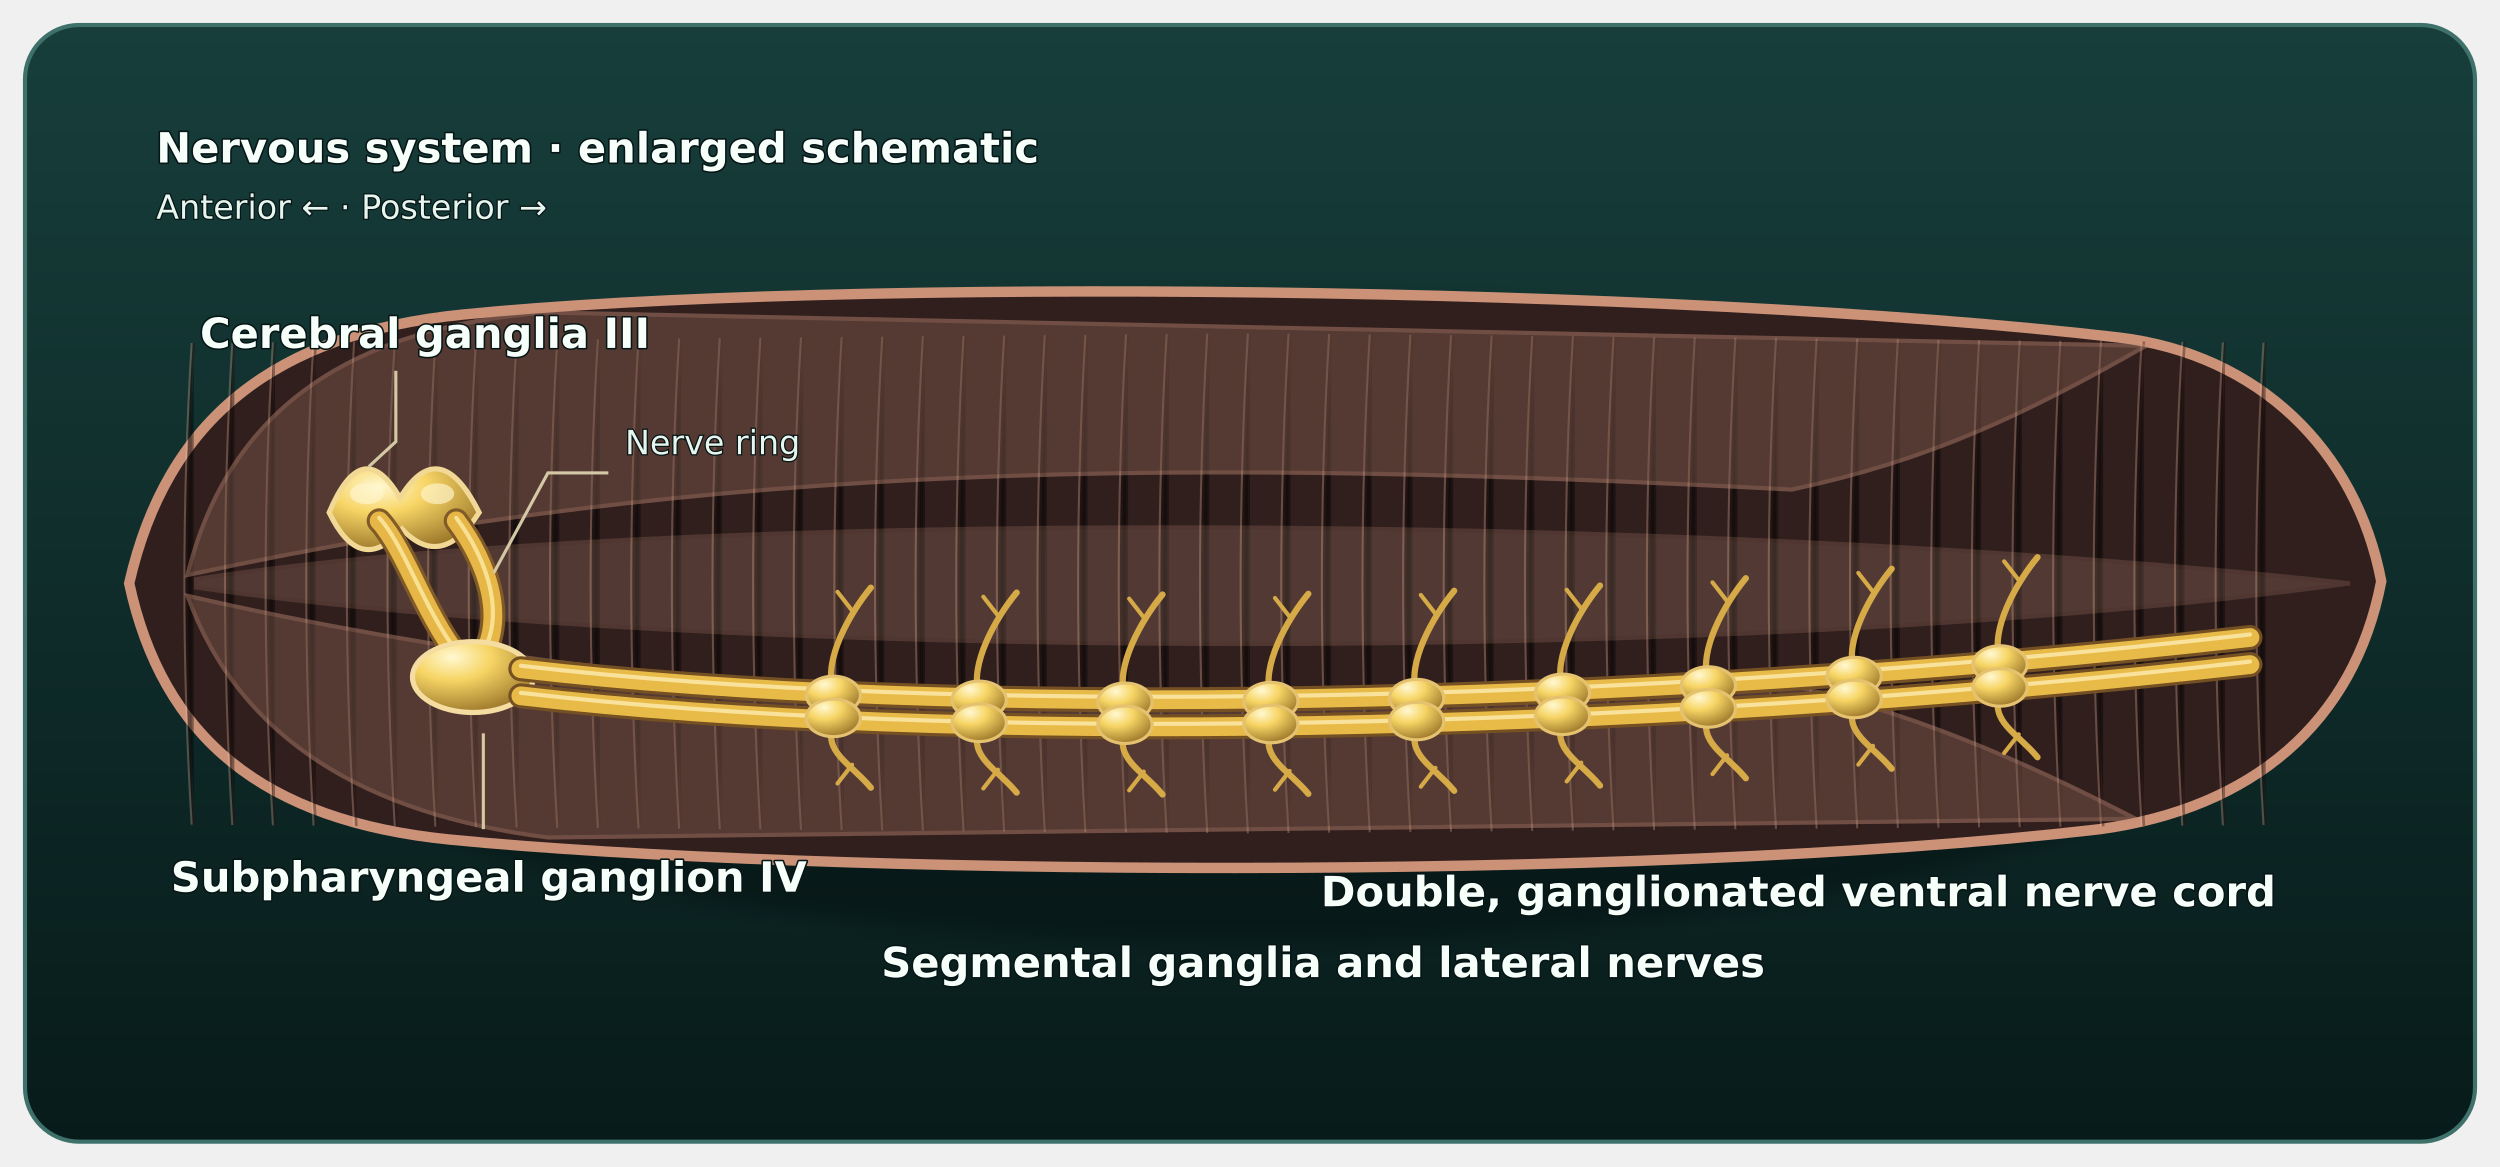
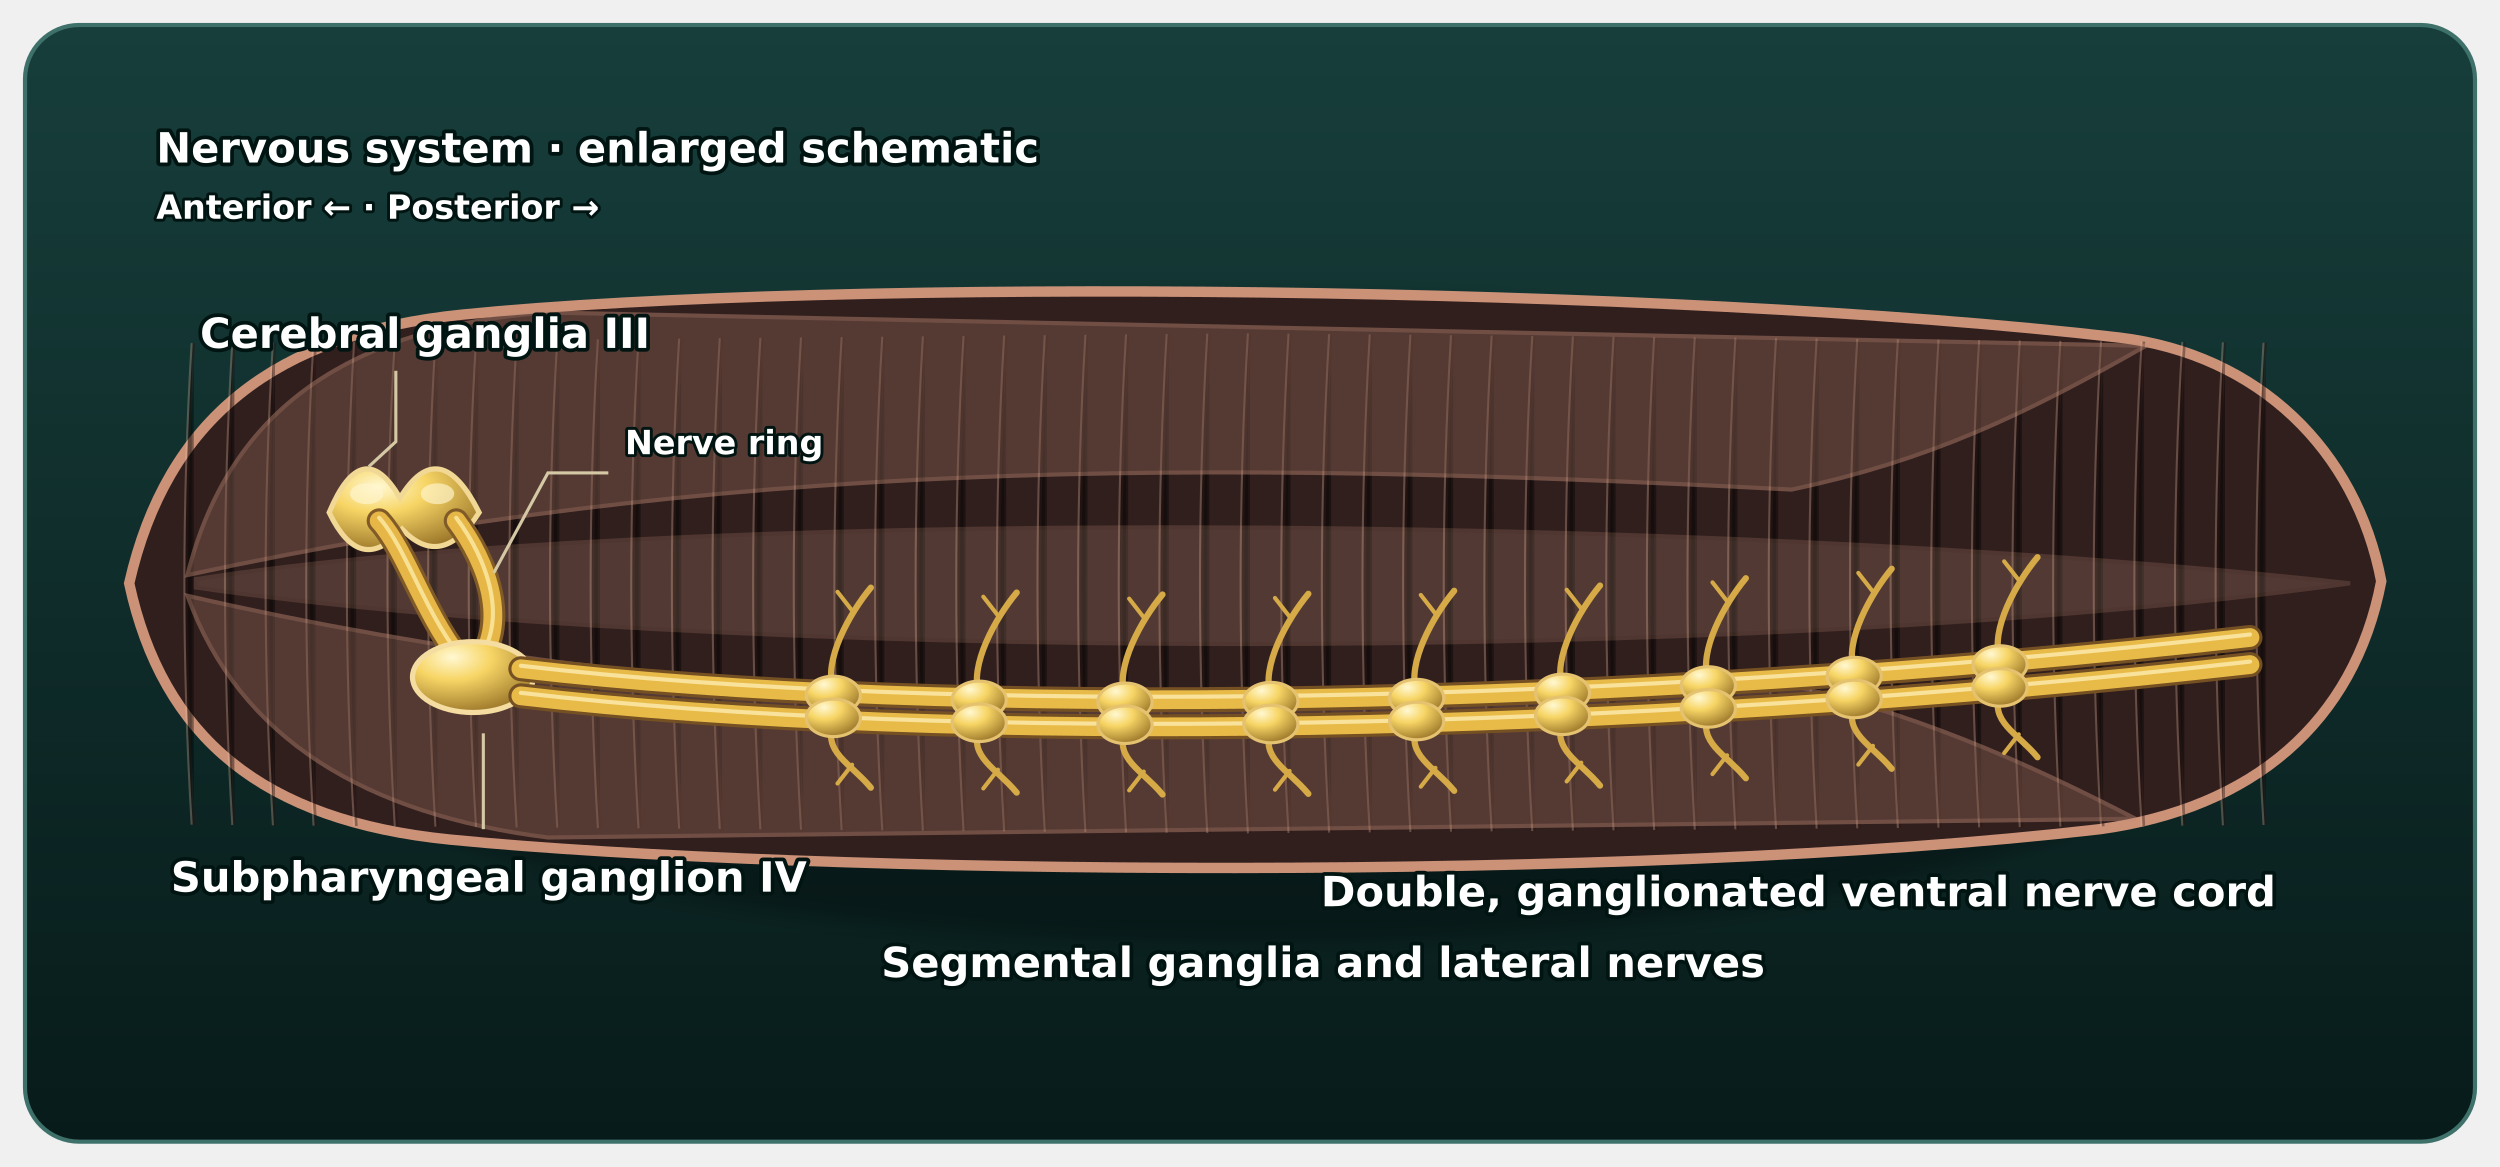
<svg xmlns="http://www.w3.org/2000/svg" id="anatomySvg" viewBox="0 0 1200 560" role="group" aria-labelledby="svgTitle svgDesc" style="transform: none; display: block;" lang="en" xml:lang="en" width="1200" height="560" class="motion-paused">
  <defs>
    <linearGradient id="trayGrad" x1="0" y1="0" x2="0" y2="1">
      <stop stop-color="#173e3b" />
      <stop offset="1" stop-color="#071b1a" />
    </linearGradient>
    <linearGradient id="skinGrad" x1="0" y1="0" x2="0" y2="1">
      <stop stop-color="#b87f69" />
      <stop offset=".42" stop-color="#8b5b4b" />
      <stop offset="1" stop-color="#593c35" />
    </linearGradient>
    <linearGradient id="gutGrad" x1="0" y1="0" x2="0" y2="1">
      <stop stop-color="#ffd0aa" />
      <stop offset=".5" stop-color="#d37e66" />
      <stop offset="1" stop-color="#7e3d3f" />
    </linearGradient>
    <linearGradient id="gutLight" x1="0" y1="0" x2="0" y2="1">
      <stop stop-color="#ffe4bb" />
      <stop offset="1" stop-color="#c67c57" />
    </linearGradient>
    <radialGradient id="gizzardGrad">
      <stop stop-color="#f4c099" />
      <stop offset=".58" stop-color="#b36454" />
      <stop offset="1" stop-color="#683940" />
    </radialGradient>
    <linearGradient id="vesselGrad" x1="0" y1="0" x2="1" y2="0">
      <stop stop-color="#8e1e34" />
      <stop offset=".45" stop-color="#ff6670" />
      <stop offset="1" stop-color="#8e1e34" />
    </linearGradient>
    <radialGradient id="reproGrad">
      <stop stop-color="#f3c8ff" />
      <stop offset=".7" stop-color="#a958c6" />
      <stop offset="1" stop-color="#54295f" />
    </radialGradient>
    <filter id="soft">
      <feGaussianBlur stdDeviation="5" />
    </filter>
    <marker id="arrowRed" markerWidth="8" markerHeight="8" refX="6" refY="3" orient="auto">
      <path d="M0 0L6 3L0 6Z" fill="#ff8991" />
    </marker>
    <marker id="arrowBlue" markerWidth="8" markerHeight="8" refX="6" refY="3" orient="auto">
      <path d="M0 0L6 3L0 6Z" fill="#7bd8ff" />
    </marker>
    <filter id="organicTexture" x="-20%" y="-20%" width="140%" height="140%">
      <feTurbulence type="fractalNoise" baseFrequency="0.012 0.09" numOctaves="4" seed="7" result="grain" />
      <feColorMatrix in="grain" type="matrix" values="0 0 0 0 0  0 0 0 0 0  0 0 0 0 0  0.85 0.85 0.85 0 0" result="grainAlpha" />
      <feComposite in="grainAlpha" in2="SourceGraphic" operator="in" />
    </filter>
    <filter id="fineGrain" x="-20%" y="-20%" width="140%" height="140%">
      <feTurbulence type="fractalNoise" baseFrequency="0.35" numOctaves="2" seed="3" result="fine" />
      <feColorMatrix in="fine" type="matrix" values="0 0 0 0 0  0 0 0 0 0  0 0 0 0 0  0.5 0.5 0.5 0 0" result="fineAlpha" />
      <feComposite in="fineAlpha" in2="SourceGraphic" operator="in" />
    </filter>
    <radialGradient id="glossHi" cx="34%" cy="20%" r="60%">
      <stop offset="0" stop-color="#fff" stop-opacity=".55" />
      <stop offset=".45" stop-color="#fff" stop-opacity=".1" />
      <stop offset="1" stop-color="#fff" stop-opacity="0" />
    </radialGradient>
    <radialGradient id="glossHiSmall" cx="30%" cy="22%" r="70%">
      <stop offset="0" stop-color="#fff" stop-opacity=".7" />
      <stop offset="1" stop-color="#fff" stop-opacity="0" />
    </radialGradient>
    <linearGradient id="skinGrad2" x1="0" y1="0" x2="0" y2="1">
      <stop stop-color="#c68a70" offset="0" />
      <stop offset=".18" stop-color="#a8664f" />
      <stop offset=".5" stop-color="#7d4438" />
      <stop offset=".78" stop-color="#5a352f" />
      <stop offset="1" stop-color="#3c211f" />
    </linearGradient>
    <radialGradient id="fleshGlow" cx="50%" cy="35%" r="65%">
      <stop offset="0" stop-color="#ffe0c8" stop-opacity=".5" />
      <stop offset="1" stop-color="#ffe0c8" stop-opacity="0" />
    </radialGradient>
    <clipPath id="externalClip">
      <path d="M65 280 C88 227 136 190 220 186 C470 180 841 183 1050 208 C1112 217 1140 245 1145 280 C1138 324 1095 350 1044 358 C784 384 420 377 218 374 C133 371 87 330 65 280 Z" />
    </clipPath>
    <linearGradient id="caecumPolish" x1="0" y1="0" x2="0" y2="1">
      <stop offset="0" stop-color="#ffe1b5" />
      <stop offset="0.33" stop-color="#efb082" />
      <stop offset="0.68" stop-color="#bb715f" />
      <stop offset="1" stop-color="#663940" />
    </linearGradient>
    <linearGradient id="nervePolish" x1="0" y1="0" x2="0" y2="1">
      <stop offset="0" stop-color="#fff3c1" />
      <stop offset="0.28" stop-color="#ffe179" />
      <stop offset="0.65" stop-color="#d8a43a" />
      <stop offset="1" stop-color="#805424" />
    </linearGradient>
    <linearGradient id="epidermisPolish" x1="0" y1="0" x2="0" y2="1">
      <stop offset="0" stop-color="#f8ccad" />
      <stop offset="0.4" stop-color="#d99c80" />
      <stop offset="1" stop-color="#8f594f" />
    </linearGradient>
    <linearGradient id="skinDepthPolish" x1="0" y1="0" x2="0" y2="1">
      <stop offset="0" stop-color="#b77d6c" />
      <stop offset="0.55" stop-color="#734e48" />
      <stop offset="1" stop-color="#382e32" />
    </linearGradient>
    <linearGradient id="mucusPolish" x1="0" y1="0" x2="0" y2="1">
      <stop offset="0" stop-color="#e6fcff" />
      <stop offset="0.28" stop-color="#ade4e5" />
      <stop offset="1" stop-color="#487f89" />
    </linearGradient>
    <radialGradient id="ganglionPolish" cx=".33" cy=".22" r=".85">
      <stop offset="0" stop-color="#fff8d2" />
      <stop offset="0.38" stop-color="#f7d565" />
      <stop offset="1" stop-color="#957026" />
    </radialGradient>
    <marker id="arrowGasIn" markerWidth="12" markerHeight="12" refX="10" refY="6" orient="auto" markerUnits="userSpaceOnUse">
      <path d="M0 0L12 6L0 12Z" fill="#85e2ff" />
    </marker>
    <marker id="arrowGasOut" markerWidth="12" markerHeight="12" refX="10" refY="6" orient="auto" markerUnits="userSpaceOnUse">
      <path d="M0 0L12 6L0 12Z" fill="#ffb0b7" />
    </marker>
  </defs>
  <rect x="12" y="12" width="1176" height="536" rx="26" fill="url(#trayGrad)" stroke="#3e716a" stroke-width="2" />
  <ellipse cx="600" cy="297" rx="526" ry="155" fill="#000" opacity=".28" filter="url(#soft)" id="bodyShadow" style="display: inline;" />
  <path id="bodyBase" d="M62 280C80 201 132 160 222 151C402 133 802 137 1017 162C1084 170 1131 216 1143 279C1130 347 1081 388 1008 398C785 424 389 420 216 403C126 394 78 354 62 280Z" fill="#311f1e" stroke="#cb9278" stroke-width="5" style="display: inline;" />
  <g id="segments" aria-hidden="true" style="display: inline;">
    <path class="segment-shadow" d="M93 164.68Q86 280 93 395.84" style="stroke: #2a1210; stroke-width: 1.4; opacity: 0.4;" />
    <path class="segment-line" d="M92 164.68Q85 280 92 395.84" style="stroke: #f0c6a8; stroke-width: 1; opacity: 0.28;" />
    <path class="segment-shadow" d="M112.5 164.5Q105.5 280 112.5 396" style="stroke: #2a1210; stroke-width: 1.4; opacity: 0.4;" />
    <path class="segment-line" d="M111.5 164.5Q104.5 280 111.5 396" style="stroke: #f0c6a8; stroke-width: 1; opacity: 0.28;" />
    <path class="segment-shadow" d="M132 164.32Q125 280 132 396.16" style="stroke: #2a1210; stroke-width: 1.4; opacity: 0.4;" />
    <path class="segment-line" d="M131 164.32Q124 280 131 396.16" style="stroke: #f0c6a8; stroke-width: 1; opacity: 0.28;" />
    <path class="segment-shadow" d="M151.5 164.14Q144.5 280 151.5 396.32" style="stroke: #2a1210; stroke-width: 1.4; opacity: 0.4;" />
    <path class="segment-line" d="M150.5 164.14Q143.5 280 150.5 396.32" style="stroke: #f0c6a8; stroke-width: 1; opacity: 0.28;" />
    <path class="segment-shadow" d="M171 163.96Q164 280 171 396.48" style="stroke: #2a1210; stroke-width: 1.4; opacity: 0.4;" />
    <path class="segment-line" d="M170 163.96Q163 280 170 396.48" style="stroke: #f0c6a8; stroke-width: 1; opacity: 0.28;" />
    <path class="segment-shadow" d="M190.5 163.78Q183.5 280 190.5 396.64" style="stroke: #2a1210; stroke-width: 1.4; opacity: 0.4;" />
    <path class="segment-line" d="M189.5 163.78Q182.5 280 189.5 396.64" style="stroke: #f0c6a8; stroke-width: 1; opacity: 0.28;" />
    <path class="segment-shadow" d="M210 163.6Q203 280 210 396.8" style="stroke: #2a1210; stroke-width: 1.4; opacity: 0.4;" />
    <path class="segment-line" d="M209 163.6Q202 280 209 396.8" style="stroke: #f0c6a8; stroke-width: 1; opacity: 0.28;" />
    <path class="segment-shadow" d="M229.5 163.42Q222.5 280 229.5 396.96" style="stroke: #2a1210; stroke-width: 1.4; opacity: 0.4;" />
    <path class="segment-line" d="M228.5 163.42Q221.5 280 228.5 396.96" style="stroke: #f0c6a8; stroke-width: 1; opacity: 0.28;" />
    <path class="segment-shadow" d="M249 163.24Q242 280 249 397.12" style="stroke: #2a1210; stroke-width: 1.4; opacity: 0.4;" />
    <path class="segment-line" d="M248 163.24Q241 280 248 397.12" style="stroke: #f0c6a8; stroke-width: 1; opacity: 0.28;" />
    <path class="segment-shadow" d="M268.5 163.06Q261.5 280 268.5 397.28" style="stroke: #2a1210; stroke-width: 1.4; opacity: 0.4;" />
    <path class="segment-line" d="M267.5 163.06Q260.5 280 267.5 397.28" style="stroke: #f0c6a8; stroke-width: 1; opacity: 0.28;" />
    <path class="segment-shadow" d="M288 162.88Q281 280 288 397.44" style="stroke: #2a1210; stroke-width: 1.4; opacity: 0.4;" />
    <path class="segment-line" d="M287 162.88Q280 280 287 397.44" style="stroke: #f0c6a8; stroke-width: 1; opacity: 0.28;" />
    <path class="segment-shadow" d="M307.5 162.7Q300.5 280 307.5 397.6" style="stroke: #2a1210; stroke-width: 1.4; opacity: 0.4;" />
    <path class="segment-line" d="M306.5 162.7Q299.5 280 306.5 397.6" style="stroke: #f0c6a8; stroke-width: 1; opacity: 0.28;" />
    <path class="segment-shadow" d="M327 162.52Q320 280 327 397.76" style="stroke: #2a1210; stroke-width: 1.4; opacity: 0.4;" />
    <path class="segment-line" d="M326 162.52Q319 280 326 397.76" style="stroke: #f0c6a8; stroke-width: 1; opacity: 0.28;" />
    <path class="segment-shadow" d="M346.5 162.34Q339.5 280 346.5 397.92" style="stroke: #2a1210; stroke-width: 1.4; opacity: 0.4;" />
    <path class="segment-line" d="M345.5 162.34Q338.5 280 345.5 397.92" style="stroke: #f0c6a8; stroke-width: 1; opacity: 0.28;" />
    <path class="segment-shadow" d="M366 162.16Q359 280 366 398.08" style="stroke: #2a1210; stroke-width: 1.4; opacity: 0.4;" />
    <path class="segment-line" d="M365 162.16Q358 280 365 398.08" style="stroke: #f0c6a8; stroke-width: 1; opacity: 0.28;" />
    <path class="segment-shadow" d="M385.5 161.98Q378.5 280 385.5 398.24" style="stroke: #2a1210; stroke-width: 1.4; opacity: 0.4;" />
    <path class="segment-line" d="M384.5 161.98Q377.5 280 384.5 398.24" style="stroke: #f0c6a8; stroke-width: 1; opacity: 0.28;" />
    <path class="segment-shadow" d="M405 161.8Q398 280 405 398.4" style="stroke: #2a1210; stroke-width: 1.4; opacity: 0.4;" />
    <path class="segment-line" d="M404 161.8Q397 280 404 398.4" style="stroke: #f0c6a8; stroke-width: 1; opacity: 0.28;" />
    <path class="segment-shadow" d="M424.5 161.62Q417.5 280 424.5 398.56" style="stroke: #2a1210; stroke-width: 1.4; opacity: 0.4;" />
    <path class="segment-line" d="M423.5 161.62Q416.5 280 423.5 398.56" style="stroke: #f0c6a8; stroke-width: 1; opacity: 0.28;" />
    <path class="segment-shadow" d="M444 161.44Q437 280 444 398.72" style="stroke: #2a1210; stroke-width: 1.4; opacity: 0.4;" />
    <path class="segment-line" d="M443 161.44Q436 280 443 398.72" style="stroke: #f0c6a8; stroke-width: 1; opacity: 0.28;" />
    <path class="segment-shadow" d="M463.5 161.26Q456.5 280 463.5 398.88" style="stroke: #2a1210; stroke-width: 1.4; opacity: 0.4;" />
    <path class="segment-line" d="M462.5 161.26Q455.5 280 462.5 398.88" style="stroke: #f0c6a8; stroke-width: 1; opacity: 0.28;" />
    <path class="segment-shadow" d="M483 161.08Q476 280 483 399.04" style="stroke: #2a1210; stroke-width: 1.4; opacity: 0.4;" />
    <path class="segment-line" d="M482 161.08Q475 280 482 399.04" style="stroke: #f0c6a8; stroke-width: 1; opacity: 0.28;" />
    <path class="segment-shadow" d="M502.5 160.9Q495.5 280 502.5 399.2" style="stroke: #2a1210; stroke-width: 1.4; opacity: 0.4;" />
    <path class="segment-line" d="M501.5 160.9Q494.5 280 501.5 399.2" style="stroke: #f0c6a8; stroke-width: 1; opacity: 0.28;" />
    <path class="segment-shadow" d="M522 160.72Q515 280 522 399.36" style="stroke: #2a1210; stroke-width: 1.4; opacity: 0.4;" />
    <path class="segment-line" d="M521 160.72Q514 280 521 399.36" style="stroke: #f0c6a8; stroke-width: 1; opacity: 0.28;" />
    <path class="segment-shadow" d="M541.5 160.54Q534.5 280 541.5 399.52" style="stroke: #2a1210; stroke-width: 1.4; opacity: 0.4;" />
    <path class="segment-line" d="M540.5 160.54Q533.5 280 540.5 399.52" style="stroke: #f0c6a8; stroke-width: 1; opacity: 0.28;" />
    <path class="segment-shadow" d="M561 160.36Q554 280 561 399.68" style="stroke: #2a1210; stroke-width: 1.4; opacity: 0.4;" />
    <path class="segment-line" d="M560 160.36Q553 280 560 399.68" style="stroke: #f0c6a8; stroke-width: 1; opacity: 0.28;" />
    <path class="segment-shadow" d="M580.5 160.18Q573.5 280 580.5 399.84" style="stroke: #2a1210; stroke-width: 1.4; opacity: 0.4;" />
    <path class="segment-line" d="M579.5 160.18Q572.5 280 579.5 399.84" style="stroke: #f0c6a8; stroke-width: 1; opacity: 0.28;" />
    <path class="segment-shadow" d="M600 160Q593 280 600 400" style="stroke: #2a1210; stroke-width: 1.4; opacity: 0.4;" />
    <path class="segment-line" d="M599 160Q592 280 599 400" style="stroke: #f0c6a8; stroke-width: 1; opacity: 0.28;" />
    <path class="segment-shadow" d="M619.5 160.18Q612.5 280 619.5 399.84" style="stroke: #2a1210; stroke-width: 1.4; opacity: 0.4;" />
    <path class="segment-line" d="M618.5 160.18Q611.5 280 618.5 399.84" style="stroke: #f0c6a8; stroke-width: 1; opacity: 0.28;" />
    <path class="segment-shadow" d="M639 160.36Q632 280 639 399.68" style="stroke: #2a1210; stroke-width: 1.4; opacity: 0.4;" />
    <path class="segment-line" d="M638 160.36Q631 280 638 399.68" style="stroke: #f0c6a8; stroke-width: 1; opacity: 0.28;" />
    <path class="segment-shadow" d="M658.5 160.54Q651.5 280 658.5 399.52" style="stroke: #2a1210; stroke-width: 1.4; opacity: 0.4;" />
    <path class="segment-line" d="M657.5 160.54Q650.5 280 657.5 399.52" style="stroke: #f0c6a8; stroke-width: 1; opacity: 0.28;" />
    <path class="segment-shadow" d="M678 160.72Q671 280 678 399.36" style="stroke: #2a1210; stroke-width: 1.4; opacity: 0.4;" />
    <path class="segment-line" d="M677 160.72Q670 280 677 399.36" style="stroke: #f0c6a8; stroke-width: 1; opacity: 0.28;" />
    <path class="segment-shadow" d="M697.5 160.9Q690.5 280 697.5 399.2" style="stroke: #2a1210; stroke-width: 1.4; opacity: 0.4;" />
    <path class="segment-line" d="M696.5 160.9Q689.5 280 696.5 399.2" style="stroke: #f0c6a8; stroke-width: 1; opacity: 0.28;" />
    <path class="segment-shadow" d="M717 161.08Q710 280 717 399.04" style="stroke: #2a1210; stroke-width: 1.4; opacity: 0.4;" />
    <path class="segment-line" d="M716 161.08Q709 280 716 399.04" style="stroke: #f0c6a8; stroke-width: 1; opacity: 0.28;" />
    <path class="segment-shadow" d="M736.5 161.26Q729.5 280 736.5 398.88" style="stroke: #2a1210; stroke-width: 1.4; opacity: 0.4;" />
    <path class="segment-line" d="M735.5 161.26Q728.5 280 735.5 398.88" style="stroke: #f0c6a8; stroke-width: 1; opacity: 0.28;" />
    <path class="segment-shadow" d="M756 161.44Q749 280 756 398.72" style="stroke: #2a1210; stroke-width: 1.4; opacity: 0.4;" />
    <path class="segment-line" d="M755 161.44Q748 280 755 398.72" style="stroke: #f0c6a8; stroke-width: 1; opacity: 0.28;" />
    <path class="segment-shadow" d="M775.5 161.62Q768.5 280 775.5 398.56" style="stroke: #2a1210; stroke-width: 1.4; opacity: 0.4;" />
    <path class="segment-line" d="M774.5 161.62Q767.5 280 774.5 398.56" style="stroke: #f0c6a8; stroke-width: 1; opacity: 0.28;" />
    <path class="segment-shadow" d="M795 161.8Q788 280 795 398.4" style="stroke: #2a1210; stroke-width: 1.4; opacity: 0.4;" />
    <path class="segment-line" d="M794 161.8Q787 280 794 398.4" style="stroke: #f0c6a8; stroke-width: 1; opacity: 0.28;" />
    <path class="segment-shadow" d="M814.5 161.98Q807.5 280 814.5 398.24" style="stroke: #2a1210; stroke-width: 1.4; opacity: 0.4;" />
    <path class="segment-line" d="M813.5 161.98Q806.5 280 813.5 398.24" style="stroke: #f0c6a8; stroke-width: 1; opacity: 0.28;" />
    <path class="segment-shadow" d="M834 162.16Q827 280 834 398.08" style="stroke: #2a1210; stroke-width: 1.4; opacity: 0.4;" />
    <path class="segment-line" d="M833 162.16Q826 280 833 398.08" style="stroke: #f0c6a8; stroke-width: 1; opacity: 0.28;" />
    <path class="segment-shadow" d="M853.5 162.34Q846.5 280 853.5 397.92" style="stroke: #2a1210; stroke-width: 1.4; opacity: 0.4;" />
    <path class="segment-line" d="M852.5 162.34Q845.5 280 852.5 397.92" style="stroke: #f0c6a8; stroke-width: 1; opacity: 0.28;" />
    <path class="segment-shadow" d="M873 162.52Q866 280 873 397.76" style="stroke: #2a1210; stroke-width: 1.4; opacity: 0.4;" />
    <path class="segment-line" d="M872 162.52Q865 280 872 397.76" style="stroke: #f0c6a8; stroke-width: 1; opacity: 0.28;" />
    <path class="segment-shadow" d="M892.5 162.7Q885.5 280 892.5 397.6" style="stroke: #2a1210; stroke-width: 1.4; opacity: 0.4;" />
    <path class="segment-line" d="M891.5 162.7Q884.5 280 891.5 397.6" style="stroke: #f0c6a8; stroke-width: 1; opacity: 0.28;" />
    <path class="segment-shadow" d="M912 162.88Q905 280 912 397.44" style="stroke: #2a1210; stroke-width: 1.4; opacity: 0.4;" />
    <path class="segment-line" d="M911 162.88Q904 280 911 397.44" style="stroke: #f0c6a8; stroke-width: 1; opacity: 0.28;" />
    <path class="segment-shadow" d="M931.5 163.06Q924.5 280 931.5 397.28" style="stroke: #2a1210; stroke-width: 1.4; opacity: 0.4;" />
    <path class="segment-line" d="M930.5 163.06Q923.5 280 930.5 397.28" style="stroke: #f0c6a8; stroke-width: 1; opacity: 0.28;" />
    <path class="segment-shadow" d="M951 163.24Q944 280 951 397.12" style="stroke: #2a1210; stroke-width: 1.4; opacity: 0.4;" />
    <path class="segment-line" d="M950 163.24Q943 280 950 397.12" style="stroke: #f0c6a8; stroke-width: 1; opacity: 0.28;" />
    <path class="segment-shadow" d="M970.5 163.42Q963.5 280 970.5 396.96" style="stroke: #2a1210; stroke-width: 1.4; opacity: 0.4;" />
    <path class="segment-line" d="M969.5 163.42Q962.5 280 969.5 396.96" style="stroke: #f0c6a8; stroke-width: 1; opacity: 0.28;" />
    <path class="segment-shadow" d="M990 163.6Q983 280 990 396.8" style="stroke: #2a1210; stroke-width: 1.4; opacity: 0.4;" />
    <path class="segment-line" d="M989 163.6Q982 280 989 396.8" style="stroke: #f0c6a8; stroke-width: 1; opacity: 0.28;" />
    <path class="segment-shadow" d="M1009.5 163.78Q1002.5 280 1009.5 396.64" style="stroke: #2a1210; stroke-width: 1.4; opacity: 0.4;" />
    <path class="segment-line" d="M1008.5 163.78Q1001.5 280 1008.5 396.64" style="stroke: #f0c6a8; stroke-width: 1; opacity: 0.28;" />
    <path class="segment-shadow" d="M1029 163.96Q1022 280 1029 396.48" style="stroke: #2a1210; stroke-width: 1.4; opacity: 0.4;" />
    <path class="segment-line" d="M1028 163.96Q1021 280 1028 396.48" style="stroke: #f0c6a8; stroke-width: 1; opacity: 0.28;" />
    <path class="segment-shadow" d="M1048.5 164.14Q1041.5 280 1048.5 396.32" style="stroke: #2a1210; stroke-width: 1.4; opacity: 0.4;" />
    <path class="segment-line" d="M1047.5 164.14Q1040.5 280 1047.5 396.32" style="stroke: #f0c6a8; stroke-width: 1; opacity: 0.28;" />
    <path class="segment-shadow" d="M1068 164.32Q1061 280 1068 396.16" style="stroke: #2a1210; stroke-width: 1.4; opacity: 0.4;" />
    <path class="segment-line" d="M1067 164.32Q1060 280 1067 396.16" style="stroke: #f0c6a8; stroke-width: 1; opacity: 0.28;" />
    <path class="segment-shadow" d="M1087.5 164.5Q1080.5 280 1087.5 396" style="stroke: #2a1210; stroke-width: 1.4; opacity: 0.4;" />
    <path class="segment-line" d="M1086.5 164.5Q1079.5 280 1086.5 396" style="stroke: #f0c6a8; stroke-width: 1; opacity: 0.28;" />
  </g>
  <g id="internalFlaps" aria-hidden="true" style="display: inline;">
    <path class="flap" d="M90 276C110 195 170 157 262 150L1030 166C972 199 926 221 860 235C573 220 345 221 90 276Z" style="fill: #835d4f; stroke: #c18b74; stroke-width: 2; opacity: 0.44;" />
    <path class="flap" d="M90 286C115 355 176 391 263 402L1025 393C969 364 915 341 855 328C566 343 335 342 90 286Z" style="fill: #835d4f; stroke: #c18b74; stroke-width: 2; opacity: 0.44;" />
    <path d="M94 278C310 244 813 245 1128 280C840 320 335 317 94 282Z" fill="#e9b394" opacity=".18" stroke="#d9a080" stroke-width="2" />
  </g>
  <g id="layer-nervous" class="layer active" style="display: inline;">
    <g pointer-events="none" aria-hidden="true">
-       <text x="75" y="78" class="organ-label" data-en-label="Nervous system · enlarged schematic" data-en-x="75" data-en-y="78" data-en-font="" lang="en" xml:lang="en" style="fill: #f6fff9; stroke: #061515; stroke-width: 1.5; stroke-linejoin: round; font-size: 20px; font-weight: 750; font-family: DejaVu Sans;" paint-order="stroke" id="proof-label-0">
+       <text x="75" y="78" class="organ-label" data-en-label="Nervous system · enlarged schematic" data-en-x="75" data-en-y="78" data-en-font="" lang="en" xml:lang="en" style="fill: #ffffff; stroke: #001412; stroke-width: 3.6; stroke-linejoin: round; font-size: 20px; font-weight: 800; font-family: DejaVu Sans;" paint-order="stroke" id="proof-label-0">
        <tspan x="75" dy="0">Nervous system · enlarged schematic</tspan>
      </text>
-       <text x="75" y="105" class="micro-label" data-en-label="Anterior ←   ·   Posterior →" data-en-x="75" data-en-y="105" data-en-font="" lang="en" xml:lang="en" style="fill: #e7f5ef; stroke: #061515; stroke-width: 1.2; font-size: 16px; font-family: DejaVu Sans;" paint-order="stroke" id="proof-label-1">
+       <text x="75" y="105" class="micro-label" data-en-label="Anterior ←   ·   Posterior →" data-en-x="75" data-en-y="105" data-en-font="" lang="en" xml:lang="en" style="fill: #ffffff; stroke: #001412; stroke-width: 2.8; stroke-linejoin: round; font-size: 16px; font-family: DejaVu Sans; font-weight: 700;" paint-order="stroke" id="proof-label-1">
        <tspan x="75" dy="0">Anterior ←   ·   Posterior →</tspan>
      </text>
    </g>
    <g class="svg-structure" data-structure="cerebral-ganglia" tabindex="0" role="button" aria-hidden="false" aria-disabled="false" aria-label="Cerebral ganglia">
      <ellipse class="hit" cx="190" cy="244" rx="70" ry="60" style="fill: none; stroke: none; stroke-width: 12px;" />
      <path d="M158 246q16-38 34-7q19-31 38 7q-18 28-37 8q-20 23-35-8Z" fill="url(#ganglionPolish)" stroke="#f1d895" stroke-width="2.5" />
      <ellipse cx="210" cy="237" rx="8" ry="5" fill="#fff6d0" opacity=".65" pointer-events="none" aria-hidden="true" class="surface-detail" />
      <ellipse cx="176" cy="237" rx="8" ry="5" fill="#fff6d0" opacity=".65" pointer-events="none" aria-hidden="true" class="surface-detail" />
-       <text x="96" y="167" class="organ-label" data-en-label="Cerebral ganglia III" data-en-x="96" data-en-y="167" data-en-font="" lang="en" xml:lang="en" style="fill: #f6fff9; stroke: #061515; stroke-width: 1.5; stroke-linejoin: round; font-size: 20px; font-weight: 750; font-family: DejaVu Sans;" paint-order="stroke" id="proof-label-2">
+       <text x="96" y="167" class="organ-label" data-en-label="Cerebral ganglia III" data-en-x="96" data-en-y="167" data-en-font="" lang="en" xml:lang="en" style="fill: #ffffff; stroke: #001412; stroke-width: 3.6; stroke-linejoin: round; font-size: 20px; font-weight: 800; font-family: DejaVu Sans;" paint-order="stroke" id="proof-label-2">
        <tspan x="96" dy="0">Cerebral ganglia III</tspan>
      </text>
      <path d="M190 178 L190 212 L177 224" fill="none" stroke="#d4c8a5" stroke-width="1.5" pointer-events="none" aria-hidden="true" class="surface-detail" />
    </g>
    <g class="svg-structure" data-structure="circum-pharyngeal-connectives" tabindex="0" role="button" aria-hidden="false" aria-disabled="false" aria-label="Circumpharyngeal connectives">
      <ellipse class="hit" cx="225" cy="280" rx="75" ry="83" style="fill: none; stroke: none; stroke-width: 12px;" />
      <path d="M182 250C195 264 205 299 224 320M219 250C234 270 245 300 228 320" fill="none" stroke="#805b28" stroke-width="12" stroke-linecap="round" stroke-linejoin="round" pointer-events="none" aria-hidden="true" class="surface-detail" />
      <path d="M182 250C195 264 205 299 224 320M219 250C234 270 245 300 228 320" fill="none" stroke="#e6b646" stroke-width="9" stroke-linecap="round" stroke-linejoin="round" />
      <path d="M182 250C195 264 205 299 224 320M219 250C234 270 245 300 228 320" fill="none" stroke="#fff0af" stroke-width="1.98" stroke-linecap="round" stroke-linejoin="round" opacity=".74" transform="translate(0 -1.44)" pointer-events="none" aria-hidden="true" class="surface-detail" />
-       <text x="300" y="218" class="micro-label" data-en-label="Nerve ring" data-en-x="300" data-en-y="218" data-en-font="" lang="en" xml:lang="en" style="fill: #e7f5ef; stroke: #061515; stroke-width: 1.2; font-size: 16px; font-family: DejaVu Sans;" paint-order="stroke" id="proof-label-3">
+       <text x="300" y="218" class="micro-label" data-en-label="Nerve ring" data-en-x="300" data-en-y="218" data-en-font="" lang="en" xml:lang="en" style="fill: #ffffff; stroke: #001412; stroke-width: 2.8; stroke-linejoin: round; font-size: 16px; font-family: DejaVu Sans; font-weight: 700;" paint-order="stroke" id="proof-label-3">
        <tspan x="300" dy="0">Nerve ring</tspan>
      </text>
      <path d="M292 227 L263 227 L237 275" fill="none" stroke="#d4c8a5" stroke-width="1.5" pointer-events="none" aria-hidden="true" class="surface-detail" />
    </g>
    <g class="svg-structure" data-structure="subpharyngeal-ganglion" tabindex="0" role="button" aria-hidden="false" aria-disabled="false" aria-label="Subpharyngeal ganglion">
      <ellipse class="hit" cx="227" cy="325" rx="55" ry="38" style="fill: none; stroke: none; stroke-width: 12px;" />
      <ellipse cx="227" cy="325" rx="29" ry="17" fill="url(#ganglionPolish)" stroke="#f5dda1" stroke-width="2.5" />
-       <text x="82" y="428" class="organ-label" data-en-label="Subpharyngeal ganglion IV" data-en-x="82" data-en-y="428" data-en-font="" lang="en" xml:lang="en" style="fill: #f6fff9; stroke: #061515; stroke-width: 1.5; stroke-linejoin: round; font-size: 20px; font-weight: 750; font-family: DejaVu Sans;" paint-order="stroke" id="proof-label-4">
+       <text x="82" y="428" class="organ-label" data-en-label="Subpharyngeal ganglion IV" data-en-x="82" data-en-y="428" data-en-font="" lang="en" xml:lang="en" style="fill: #ffffff; stroke: #001412; stroke-width: 3.6; stroke-linejoin: round; font-size: 20px; font-weight: 800; font-family: DejaVu Sans;" paint-order="stroke" id="proof-label-4">
        <tspan x="82" dy="0">Subpharyngeal ganglion IV</tspan>
      </text>
      <path d="M232 398 L232 352" fill="none" stroke="#d4c8a5" stroke-width="1.5" pointer-events="none" aria-hidden="true" class="surface-detail" />
    </g>
    <g class="svg-structure" data-structure="ventral-nerve-cord" tabindex="0" role="button" aria-hidden="false" aria-disabled="false" aria-label="Ventral nerve cord">
      <path class="hit" d="M250 325C468 351 830 340 1080 310" fill="none" stroke="transparent" stroke-width="35" style="fill: none; stroke: none; stroke-width: 12px;" />
      <path d="M250 321 C455 345 780 340 1080 306" fill="none" stroke="#755023" stroke-width="12.0" stroke-linecap="round" stroke-linejoin="round" pointer-events="none" aria-hidden="true" class="surface-detail" />
      <path d="M250 321 C455 345 780 340 1080 306" fill="none" stroke="#e8bb48" stroke-width="9.0" stroke-linecap="round" stroke-linejoin="round" />
      <path d="M250 321 C455 345 780 340 1080 306" fill="none" stroke="#fff0b7" stroke-width="1.98" stroke-linecap="round" stroke-linejoin="round" opacity=".74" transform="translate(0 -1.44)" pointer-events="none" aria-hidden="true" class="surface-detail" />
      <path d="M250 334 C455 358 780 353 1080 319" fill="none" stroke="#755023" stroke-width="12.0" stroke-linecap="round" stroke-linejoin="round" pointer-events="none" aria-hidden="true" class="surface-detail" />
      <path d="M250 334 C455 358 780 353 1080 319" fill="none" stroke="#e8bb48" stroke-width="9.0" stroke-linecap="round" stroke-linejoin="round" />
      <path d="M250 334 C455 358 780 353 1080 319" fill="none" stroke="#fff0b7" stroke-width="1.98" stroke-linecap="round" stroke-linejoin="round" opacity=".74" transform="translate(0 -1.44)" pointer-events="none" aria-hidden="true" class="surface-detail" />
-       <text x="634" y="435" class="organ-label" data-en-label="Double, ganglionated ventral nerve cord" data-en-x="634" data-en-y="435" data-en-font="" lang="en" xml:lang="en" style="fill: #f6fff9; stroke: #061515; stroke-width: 1.5; stroke-linejoin: round; font-size: 20px; font-weight: 750; font-family: DejaVu Sans;" paint-order="stroke" id="proof-label-5">
+       <text x="634" y="435" class="organ-label" data-en-label="Double, ganglionated ventral nerve cord" data-en-x="634" data-en-y="435" data-en-font="" lang="en" xml:lang="en" style="fill: #ffffff; stroke: #001412; stroke-width: 3.6; stroke-linejoin: round; font-size: 20px; font-weight: 800; font-family: DejaVu Sans;" paint-order="stroke" id="proof-label-5">
        <tspan x="634" dy="0">Double, ganglionated ventral nerve cord</tspan>
      </text>
    </g>
    <g class="svg-structure" data-structure="segmental-ganglia" tabindex="0" role="button" aria-hidden="false" aria-disabled="false" aria-label="Segmental ganglia">
      <ellipse cx="960" cy="324.47" rx="24" ry="23" class="hit" style="fill: none; stroke: none; stroke-width: 12px;" />
      <ellipse cx="890" cy="330.01" rx="24" ry="23" class="hit" style="fill: none; stroke: none; stroke-width: 12px;" />
      <ellipse cx="820" cy="334.55" rx="24" ry="23" class="hit" style="fill: none; stroke: none; stroke-width: 12px;" />
      <ellipse cx="750" cy="338.08" rx="24" ry="23" class="hit" style="fill: none; stroke: none; stroke-width: 12px;" />
      <ellipse cx="680" cy="340.59" rx="24" ry="23" class="hit" style="fill: none; stroke: none; stroke-width: 12px;" />
      <ellipse cx="610" cy="342.04" rx="24" ry="23" class="hit" style="fill: none; stroke: none; stroke-width: 12px;" />
      <ellipse cx="540" cy="342.37" rx="24" ry="23" class="hit" style="fill: none; stroke: none; stroke-width: 12px;" />
      <ellipse cx="470" cy="341.44" rx="24" ry="23" class="hit" style="fill: none; stroke: none; stroke-width: 12px;" />
      <ellipse cx="400" cy="339.08" rx="24" ry="23" class="hit" style="fill: none; stroke: none; stroke-width: 12px;" />
      <path d="M400 331.08 C395 317.08 408 294.08 418 282.08" fill="none" stroke="#d5aa47" stroke-width="3" stroke-linecap="round" />
      <path d="M409 293.08 L402 284.08" fill="none" stroke="#d5aa47" stroke-width="2" stroke-linecap="round" />
      <path d="M400 347.08 C395 361.08 408 366.08 418 378.08" fill="none" stroke="#d5aa47" stroke-width="3" stroke-linecap="round" />
      <path d="M409 367.08 L402 376.08" fill="none" stroke="#d5aa47" stroke-width="2" stroke-linecap="round" />
      <ellipse cx="400" cy="333.58" rx="13" ry="9" fill="url(#ganglionPolish)" stroke="#e5c270" stroke-width="1.5" />
      <ellipse cx="400" cy="344.58" rx="13" ry="9" fill="url(#ganglionPolish)" stroke="#e5c270" stroke-width="1.5" />
      <path d="M470 333.44 C465 319.44 478 296.44 488 284.44" fill="none" stroke="#d5aa47" stroke-width="3" stroke-linecap="round" />
      <path d="M479 295.44 L472 286.44" fill="none" stroke="#d5aa47" stroke-width="2" stroke-linecap="round" />
      <path d="M470 349.44 C465 363.44 478 368.44 488 380.44" fill="none" stroke="#d5aa47" stroke-width="3" stroke-linecap="round" />
      <path d="M479 369.44 L472 378.44" fill="none" stroke="#d5aa47" stroke-width="2" stroke-linecap="round" />
      <ellipse cx="470" cy="335.94" rx="13" ry="9" fill="url(#ganglionPolish)" stroke="#e5c270" stroke-width="1.5" />
      <ellipse cx="470" cy="346.94" rx="13" ry="9" fill="url(#ganglionPolish)" stroke="#e5c270" stroke-width="1.5" />
      <path d="M540 334.37 C535 320.37 548 297.37 558 285.37" fill="none" stroke="#d5aa47" stroke-width="3" stroke-linecap="round" />
      <path d="M549 296.37 L542 287.37" fill="none" stroke="#d5aa47" stroke-width="2" stroke-linecap="round" />
      <path d="M540 350.37 C535 364.37 548 369.37 558 381.37" fill="none" stroke="#d5aa47" stroke-width="3" stroke-linecap="round" />
      <path d="M549 370.37 L542 379.37" fill="none" stroke="#d5aa47" stroke-width="2" stroke-linecap="round" />
      <ellipse cx="540" cy="336.87" rx="13" ry="9" fill="url(#ganglionPolish)" stroke="#e5c270" stroke-width="1.5" />
      <ellipse cx="540" cy="347.87" rx="13" ry="9" fill="url(#ganglionPolish)" stroke="#e5c270" stroke-width="1.5" />
      <path d="M610 334.04 C605 320.04 618 297.04 628 285.04" fill="none" stroke="#d5aa47" stroke-width="3" stroke-linecap="round" />
      <path d="M619 296.04 L612 287.04" fill="none" stroke="#d5aa47" stroke-width="2" stroke-linecap="round" />
      <path d="M610 350.04 C605 364.04 618 369.04 628 381.04" fill="none" stroke="#d5aa47" stroke-width="3" stroke-linecap="round" />
      <path d="M619 370.04 L612 379.04" fill="none" stroke="#d5aa47" stroke-width="2" stroke-linecap="round" />
      <ellipse cx="610" cy="336.54" rx="13" ry="9" fill="url(#ganglionPolish)" stroke="#e5c270" stroke-width="1.5" />
      <ellipse cx="610" cy="347.54" rx="13" ry="9" fill="url(#ganglionPolish)" stroke="#e5c270" stroke-width="1.5" />
      <path d="M680 332.59 C675 318.59 688 295.59 698 283.59" fill="none" stroke="#d5aa47" stroke-width="3" stroke-linecap="round" />
      <path d="M689 294.59 L682 285.59" fill="none" stroke="#d5aa47" stroke-width="2" stroke-linecap="round" />
      <path d="M680 348.59 C675 362.59 688 367.59 698 379.59" fill="none" stroke="#d5aa47" stroke-width="3" stroke-linecap="round" />
      <path d="M689 368.59 L682 377.59" fill="none" stroke="#d5aa47" stroke-width="2" stroke-linecap="round" />
      <ellipse cx="680" cy="335.09" rx="13" ry="9" fill="url(#ganglionPolish)" stroke="#e5c270" stroke-width="1.5" />
      <ellipse cx="680" cy="346.09" rx="13" ry="9" fill="url(#ganglionPolish)" stroke="#e5c270" stroke-width="1.5" />
      <path d="M750 330.08 C745 316.08 758 293.08 768 281.08" fill="none" stroke="#d5aa47" stroke-width="3" stroke-linecap="round" />
      <path d="M759 292.08 L752 283.08" fill="none" stroke="#d5aa47" stroke-width="2" stroke-linecap="round" />
      <path d="M750 346.08 C745 360.08 758 365.08 768 377.08" fill="none" stroke="#d5aa47" stroke-width="3" stroke-linecap="round" />
      <path d="M759 366.08 L752 375.08" fill="none" stroke="#d5aa47" stroke-width="2" stroke-linecap="round" />
      <ellipse cx="750" cy="332.58" rx="13" ry="9" fill="url(#ganglionPolish)" stroke="#e5c270" stroke-width="1.5" />
      <ellipse cx="750" cy="343.58" rx="13" ry="9" fill="url(#ganglionPolish)" stroke="#e5c270" stroke-width="1.5" />
      <path d="M820 326.55 C815 312.55 828 289.55 838 277.55" fill="none" stroke="#d5aa47" stroke-width="3" stroke-linecap="round" />
      <path d="M829 288.55 L822 279.55" fill="none" stroke="#d5aa47" stroke-width="2" stroke-linecap="round" />
      <path d="M820 342.55 C815 356.55 828 361.55 838 373.55" fill="none" stroke="#d5aa47" stroke-width="3" stroke-linecap="round" />
      <path d="M829 362.55 L822 371.55" fill="none" stroke="#d5aa47" stroke-width="2" stroke-linecap="round" />
      <ellipse cx="820" cy="329.05" rx="13" ry="9" fill="url(#ganglionPolish)" stroke="#e5c270" stroke-width="1.5" />
      <ellipse cx="820" cy="340.05" rx="13" ry="9" fill="url(#ganglionPolish)" stroke="#e5c270" stroke-width="1.5" />
      <path d="M890 322.01 C885 308.01 898 285.01 908 273.01" fill="none" stroke="#d5aa47" stroke-width="3" stroke-linecap="round" />
      <path d="M899 284.01 L892 275.01" fill="none" stroke="#d5aa47" stroke-width="2" stroke-linecap="round" />
      <path d="M890 338.01 C885 352.01 898 357.01 908 369.01" fill="none" stroke="#d5aa47" stroke-width="3" stroke-linecap="round" />
      <path d="M899 358.01 L892 367.01" fill="none" stroke="#d5aa47" stroke-width="2" stroke-linecap="round" />
      <ellipse cx="890" cy="324.51" rx="13" ry="9" fill="url(#ganglionPolish)" stroke="#e5c270" stroke-width="1.5" />
      <ellipse cx="890" cy="335.51" rx="13" ry="9" fill="url(#ganglionPolish)" stroke="#e5c270" stroke-width="1.5" />
      <path d="M960 316.47 C955 302.47 968 279.47 978 267.47" fill="none" stroke="#d5aa47" stroke-width="3" stroke-linecap="round" />
      <path d="M969 278.47 L962 269.47" fill="none" stroke="#d5aa47" stroke-width="2" stroke-linecap="round" />
      <path d="M960 332.47 C955 346.47 968 351.47 978 363.47" fill="none" stroke="#d5aa47" stroke-width="3" stroke-linecap="round" />
      <path d="M969 352.47 L962 361.47" fill="none" stroke="#d5aa47" stroke-width="2" stroke-linecap="round" />
      <ellipse cx="960" cy="318.97" rx="13" ry="9" fill="url(#ganglionPolish)" stroke="#e5c270" stroke-width="1.5" />
      <ellipse cx="960" cy="329.97" rx="13" ry="9" fill="url(#ganglionPolish)" stroke="#e5c270" stroke-width="1.5" />
-       <text x="423" y="469" class="organ-label" data-en-label="Segmental ganglia and lateral nerves" data-en-x="423" data-en-y="469" data-en-font="" lang="en" xml:lang="en" style="fill: #f6fff9; stroke: #061515; stroke-width: 1.5; stroke-linejoin: round; font-size: 20px; font-weight: 750; font-family: DejaVu Sans;" paint-order="stroke" id="proof-label-6">
+       <text x="423" y="469" class="organ-label" data-en-label="Segmental ganglia and lateral nerves" data-en-x="423" data-en-y="469" data-en-font="" lang="en" xml:lang="en" style="fill: #ffffff; stroke: #001412; stroke-width: 3.6; stroke-linejoin: round; font-size: 20px; font-weight: 800; font-family: DejaVu Sans;" paint-order="stroke" id="proof-label-6">
        <tspan x="423" dy="0">Segmental ganglia and lateral nerves</tspan>
      </text>
    </g>
  </g>
  <g id="targetOverlay" aria-hidden="true" />
  <g id="selectionOverlay" aria-hidden="true" />
</svg>
